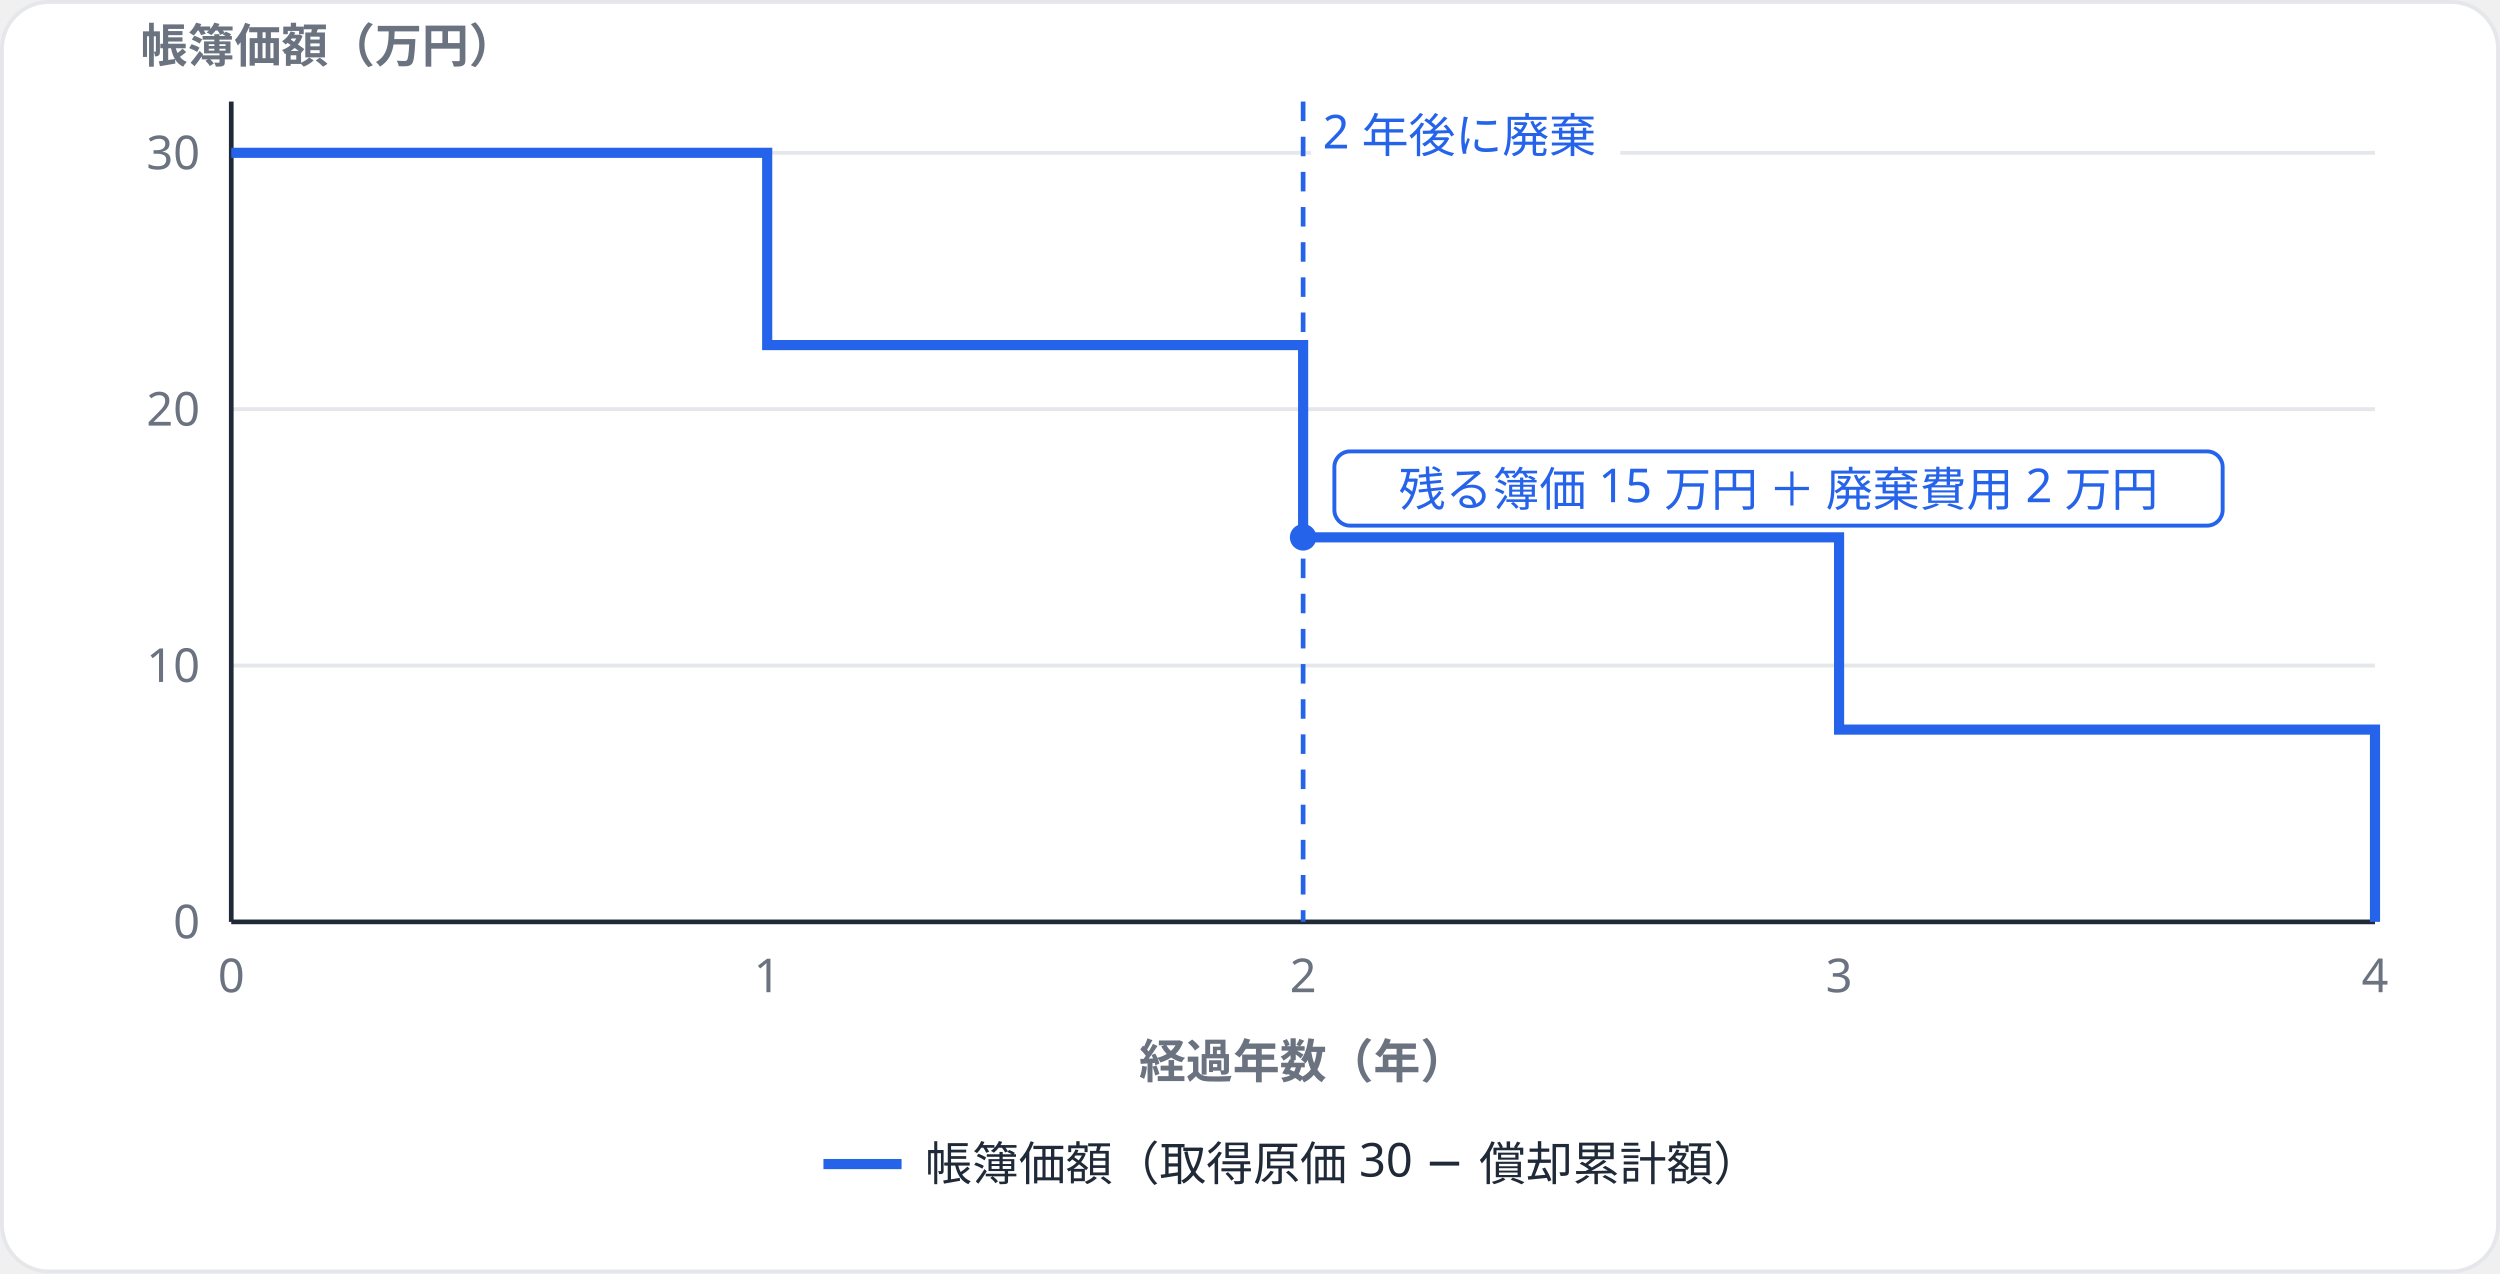
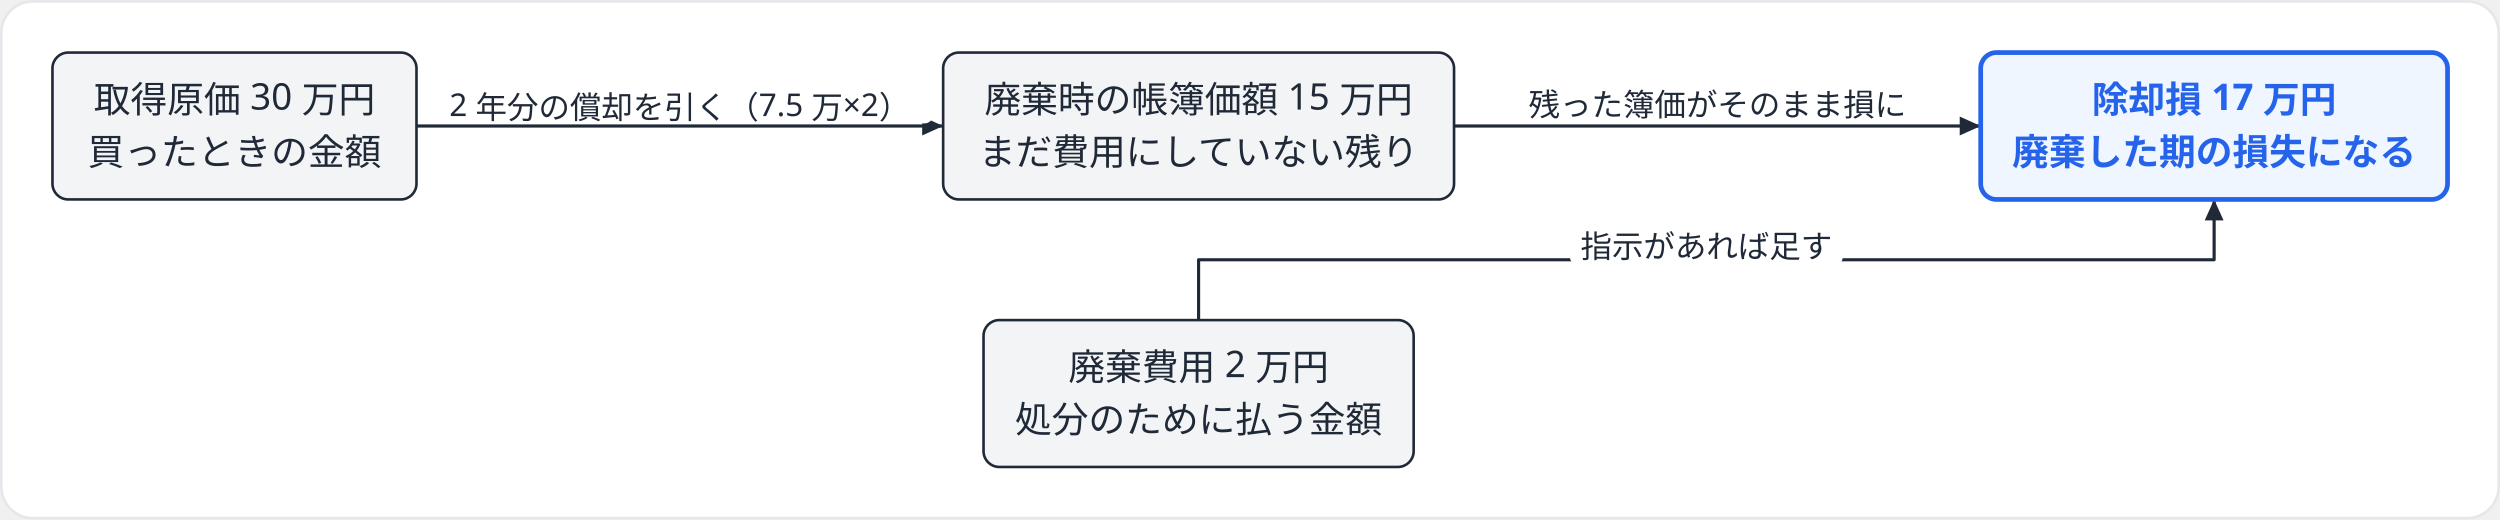
- <svg xmlns="http://www.w3.org/2000/svg" width="640" height="326" viewBox="0 0 640 326">
-   <rect x="0.5" y="0.5" width="639" height="325" rx="12" fill="#ffffff" stroke="#e5e7eb" stroke-width="1" />
+ <svg xmlns="http://www.w3.org/2000/svg" width="640" height="133" viewBox="0 0 953.2 198">
+   <rect x="0.5" y="0.5" width="952.2" height="197" rx="12" fill="#ffffff" stroke="#e5e7eb" stroke-width="1" />
  <g transform="translate(20 20)">
-     <line x1="39.2" y1="216" x2="588" y2="216" stroke="#e5e7eb" stroke-width="1" />
-     <text x="31.2" y="220.2" font-family="Hiragino Sans, Hiragino Kaku Gothic ProN, Noto Sans JP, Yu Gothic, Meiryo, sans-serif" font-size="12" fill="#6b7280" text-anchor="end">0</text>
-     <line x1="39.2" y1="150.38" x2="588" y2="150.38" stroke="#e5e7eb" stroke-width="1" />
-     <text x="31.2" y="154.57" font-family="Hiragino Sans, Hiragino Kaku Gothic ProN, Noto Sans JP, Yu Gothic, Meiryo, sans-serif" font-size="12" fill="#6b7280" text-anchor="end">10</text>
-     <line x1="39.2" y1="84.75" x2="588" y2="84.75" stroke="#e5e7eb" stroke-width="1" />
-     <text x="31.2" y="88.95" font-family="Hiragino Sans, Hiragino Kaku Gothic ProN, Noto Sans JP, Yu Gothic, Meiryo, sans-serif" font-size="12" fill="#6b7280" text-anchor="end">20</text>
-     <line x1="39.2" y1="19.12" x2="588" y2="19.12" stroke="#e5e7eb" stroke-width="1" />
-     <text x="31.2" y="23.32" font-family="Hiragino Sans, Hiragino Kaku Gothic ProN, Noto Sans JP, Yu Gothic, Meiryo, sans-serif" font-size="12" fill="#6b7280" text-anchor="end">30</text>
-     <line x1="39.2" y1="6" x2="39.2" y2="216" stroke="#1f2937" stroke-width="1.2" />
-     <line x1="39.2" y1="216" x2="588" y2="216" stroke="#1f2937" stroke-width="1.2" />
-     <line x1="313.6" y1="6" x2="313.6" y2="216" stroke="#2563eb" stroke-width="1.2" stroke-dasharray="5 4" />
-     <rect x="315.6" y="5" width="79.2" height="17" rx="3" fill="#ffffff" />
-     <text x="318.6" y="18" font-family="Hiragino Sans, Hiragino Kaku Gothic ProN, Noto Sans JP, Yu Gothic, Meiryo, sans-serif" font-size="12" fill="#2563eb" text-anchor="start">2 年後に廃棄</text>
-     <path d="M 39.2 19.12 L 176.4 19.12 L 176.4 68.34 L 313.6 68.34 L 313.6 117.56 L 450.8 117.56 L 450.8 166.78 L 588 166.78 L 588 216" fill="none" stroke="#2563eb" stroke-width="2.6" />
-     <circle cx="313.6" cy="117.56" r="3.4" fill="#2563eb" />
-     <rect x="321.6" y="95.56" width="227.4" height="19" rx="4" fill="#ffffff" stroke="#2563eb" stroke-width="1" />
-     <text x="435.3" y="109.56" font-family="Hiragino Sans, Hiragino Kaku Gothic ProN, Noto Sans JP, Yu Gothic, Meiryo, sans-serif" font-size="12" fill="#2563eb" text-anchor="middle">残る簿価 15 万円 ＋ 廃棄費用 2 万円</text>
-     <text x="39.2" y="234" font-family="Hiragino Sans, Hiragino Kaku Gothic ProN, Noto Sans JP, Yu Gothic, Meiryo, sans-serif" font-size="12" fill="#6b7280" text-anchor="middle">0</text>
-     <text x="176.4" y="234" font-family="Hiragino Sans, Hiragino Kaku Gothic ProN, Noto Sans JP, Yu Gothic, Meiryo, sans-serif" font-size="12" fill="#6b7280" text-anchor="middle">1</text>
-     <text x="313.6" y="234" font-family="Hiragino Sans, Hiragino Kaku Gothic ProN, Noto Sans JP, Yu Gothic, Meiryo, sans-serif" font-size="12" fill="#6b7280" text-anchor="middle">2</text>
-     <text x="450.8" y="234" font-family="Hiragino Sans, Hiragino Kaku Gothic ProN, Noto Sans JP, Yu Gothic, Meiryo, sans-serif" font-size="12" fill="#6b7280" text-anchor="middle">3</text>
-     <text x="588" y="234" font-family="Hiragino Sans, Hiragino Kaku Gothic ProN, Noto Sans JP, Yu Gothic, Meiryo, sans-serif" font-size="12" fill="#6b7280" text-anchor="middle">4</text>
-     <text x="313.6" y="256" font-family="Hiragino Sans, Hiragino Kaku Gothic ProN, Noto Sans JP, Yu Gothic, Meiryo, sans-serif" font-size="12" fill="#6b7280" text-anchor="middle" font-weight="600">経過年数（年）</text>
-     <text x="16" y="-4" font-family="Hiragino Sans, Hiragino Kaku Gothic ProN, Noto Sans JP, Yu Gothic, Meiryo, sans-serif" font-size="12" fill="#6b7280" text-anchor="start" font-weight="600">帳簿価額（万円）</text>
-     <line x1="190.8" y1="278" x2="210.8" y2="278" stroke="#2563eb" stroke-width="2.6" />
-     <text x="216.8" y="282.2" font-family="Hiragino Sans, Hiragino Kaku Gothic ProN, Noto Sans JP, Yu Gothic, Meiryo, sans-serif" font-size="12" fill="#1f2937" text-anchor="start">帳簿価額（取得原価 30 − 償却累計額）</text>
+     <polyline points="138.8,28 339.6,28" fill="none" stroke="#1f2937" stroke-width="1.2" stroke-linejoin="round" />
+     <polygon points="339.6,28 331.6,31.6 331.6,24.4" fill="#1f2937" />
+     <polyline points="534.4,28 735.2,28" fill="none" stroke="#1f2937" stroke-width="1.2" stroke-linejoin="round" />
+     <polygon points="735.2,28 727.2,31.6 727.2,24.4" fill="#1f2937" />
+     <polyline points="437,102 437,79 824.2,79 824.2,56" fill="none" stroke="#1f2937" stroke-width="1.2" stroke-linejoin="round" />
+     <polygon points="824.2,56 827.8,64 820.6,64" fill="#1f2937" />
+     <rect x="0" y="0" width="138.8" height="56" rx="6" fill="#f3f4f6" stroke="#1f2937" stroke-width="1" />
+     <text x="69.4" y="22.9" font-family="Hiragino Sans, Hiragino Kaku Gothic ProN, Noto Sans JP, Yu Gothic, Meiryo, sans-serif" font-size="14" fill="#1f2937" text-anchor="middle">取得原価 30 万円</text>
+     <text x="69.4" y="42.9" font-family="Hiragino Sans, Hiragino Kaku Gothic ProN, Noto Sans JP, Yu Gothic, Meiryo, sans-serif" font-size="14" fill="#1f2937" text-anchor="middle">買ったときの金額</text>
+     <rect x="339.6" y="0" width="194.8" height="56" rx="6" fill="#f3f4f6" stroke="#1f2937" stroke-width="1" />
+     <text x="437" y="22.9" font-family="Hiragino Sans, Hiragino Kaku Gothic ProN, Noto Sans JP, Yu Gothic, Meiryo, sans-serif" font-size="14" fill="#1f2937" text-anchor="middle">廃棄時の帳簿価額 15 万円</text>
+     <text x="437" y="42.9" font-family="Hiragino Sans, Hiragino Kaku Gothic ProN, Noto Sans JP, Yu Gothic, Meiryo, sans-serif" font-size="14" fill="#1f2937" text-anchor="middle">まだ費用にしていない残り</text>
+     <rect x="355" y="102" width="164" height="56" rx="6" fill="#f3f4f6" stroke="#1f2937" stroke-width="1" />
+     <text x="437" y="124.9" font-family="Hiragino Sans, Hiragino Kaku Gothic ProN, Noto Sans JP, Yu Gothic, Meiryo, sans-serif" font-size="14" fill="#1f2937" text-anchor="middle">廃棄費用 2 万円</text>
+     <text x="437" y="144.9" font-family="Hiragino Sans, Hiragino Kaku Gothic ProN, Noto Sans JP, Yu Gothic, Meiryo, sans-serif" font-size="14" fill="#1f2937" text-anchor="middle">処分のために払う金額</text>
+     <rect x="735.2" y="0" width="178" height="56" rx="6" fill="#eff6ff" stroke="#2563eb" stroke-width="1.8" />
+     <text x="824.2" y="22.9" font-family="Hiragino Sans, Hiragino Kaku Gothic ProN, Noto Sans JP, Yu Gothic, Meiryo, sans-serif" font-size="14" fill="#2563eb" text-anchor="middle" font-weight="600">除却損 17 万円</text>
+     <text x="824.2" y="42.9" font-family="Hiragino Sans, Hiragino Kaku Gothic ProN, Noto Sans JP, Yu Gothic, Meiryo, sans-serif" font-size="14" fill="#2563eb" text-anchor="middle" font-weight="600">廃棄した期の損失になる</text>
+     <rect x="142.8" y="11" width="192.8" height="16" rx="3" fill="#ffffff" />
+     <text x="239.2" y="24.2" font-family="Hiragino Sans, Hiragino Kaku Gothic ProN, Noto Sans JP, Yu Gothic, Meiryo, sans-serif" font-size="12" fill="#1f2937" text-anchor="middle">2 年分の償却を引く（7.5 万×2）</text>
+     <rect x="558.8" y="11" width="152" height="16" rx="3" fill="#ffffff" />
+     <text x="634.8" y="24.2" font-family="Hiragino Sans, Hiragino Kaku Gothic ProN, Noto Sans JP, Yu Gothic, Meiryo, sans-serif" font-size="12" fill="#1f2937" text-anchor="middle">残った簿価がそのまま損に</text>
+     <rect x="578.6" y="65" width="104" height="16" rx="3" fill="#ffffff" />
+     <text x="630.6" y="78.2" font-family="Hiragino Sans, Hiragino Kaku Gothic ProN, Noto Sans JP, Yu Gothic, Meiryo, sans-serif" font-size="12" fill="#1f2937" text-anchor="middle">指示があれば足す</text>
  </g>
</svg>
